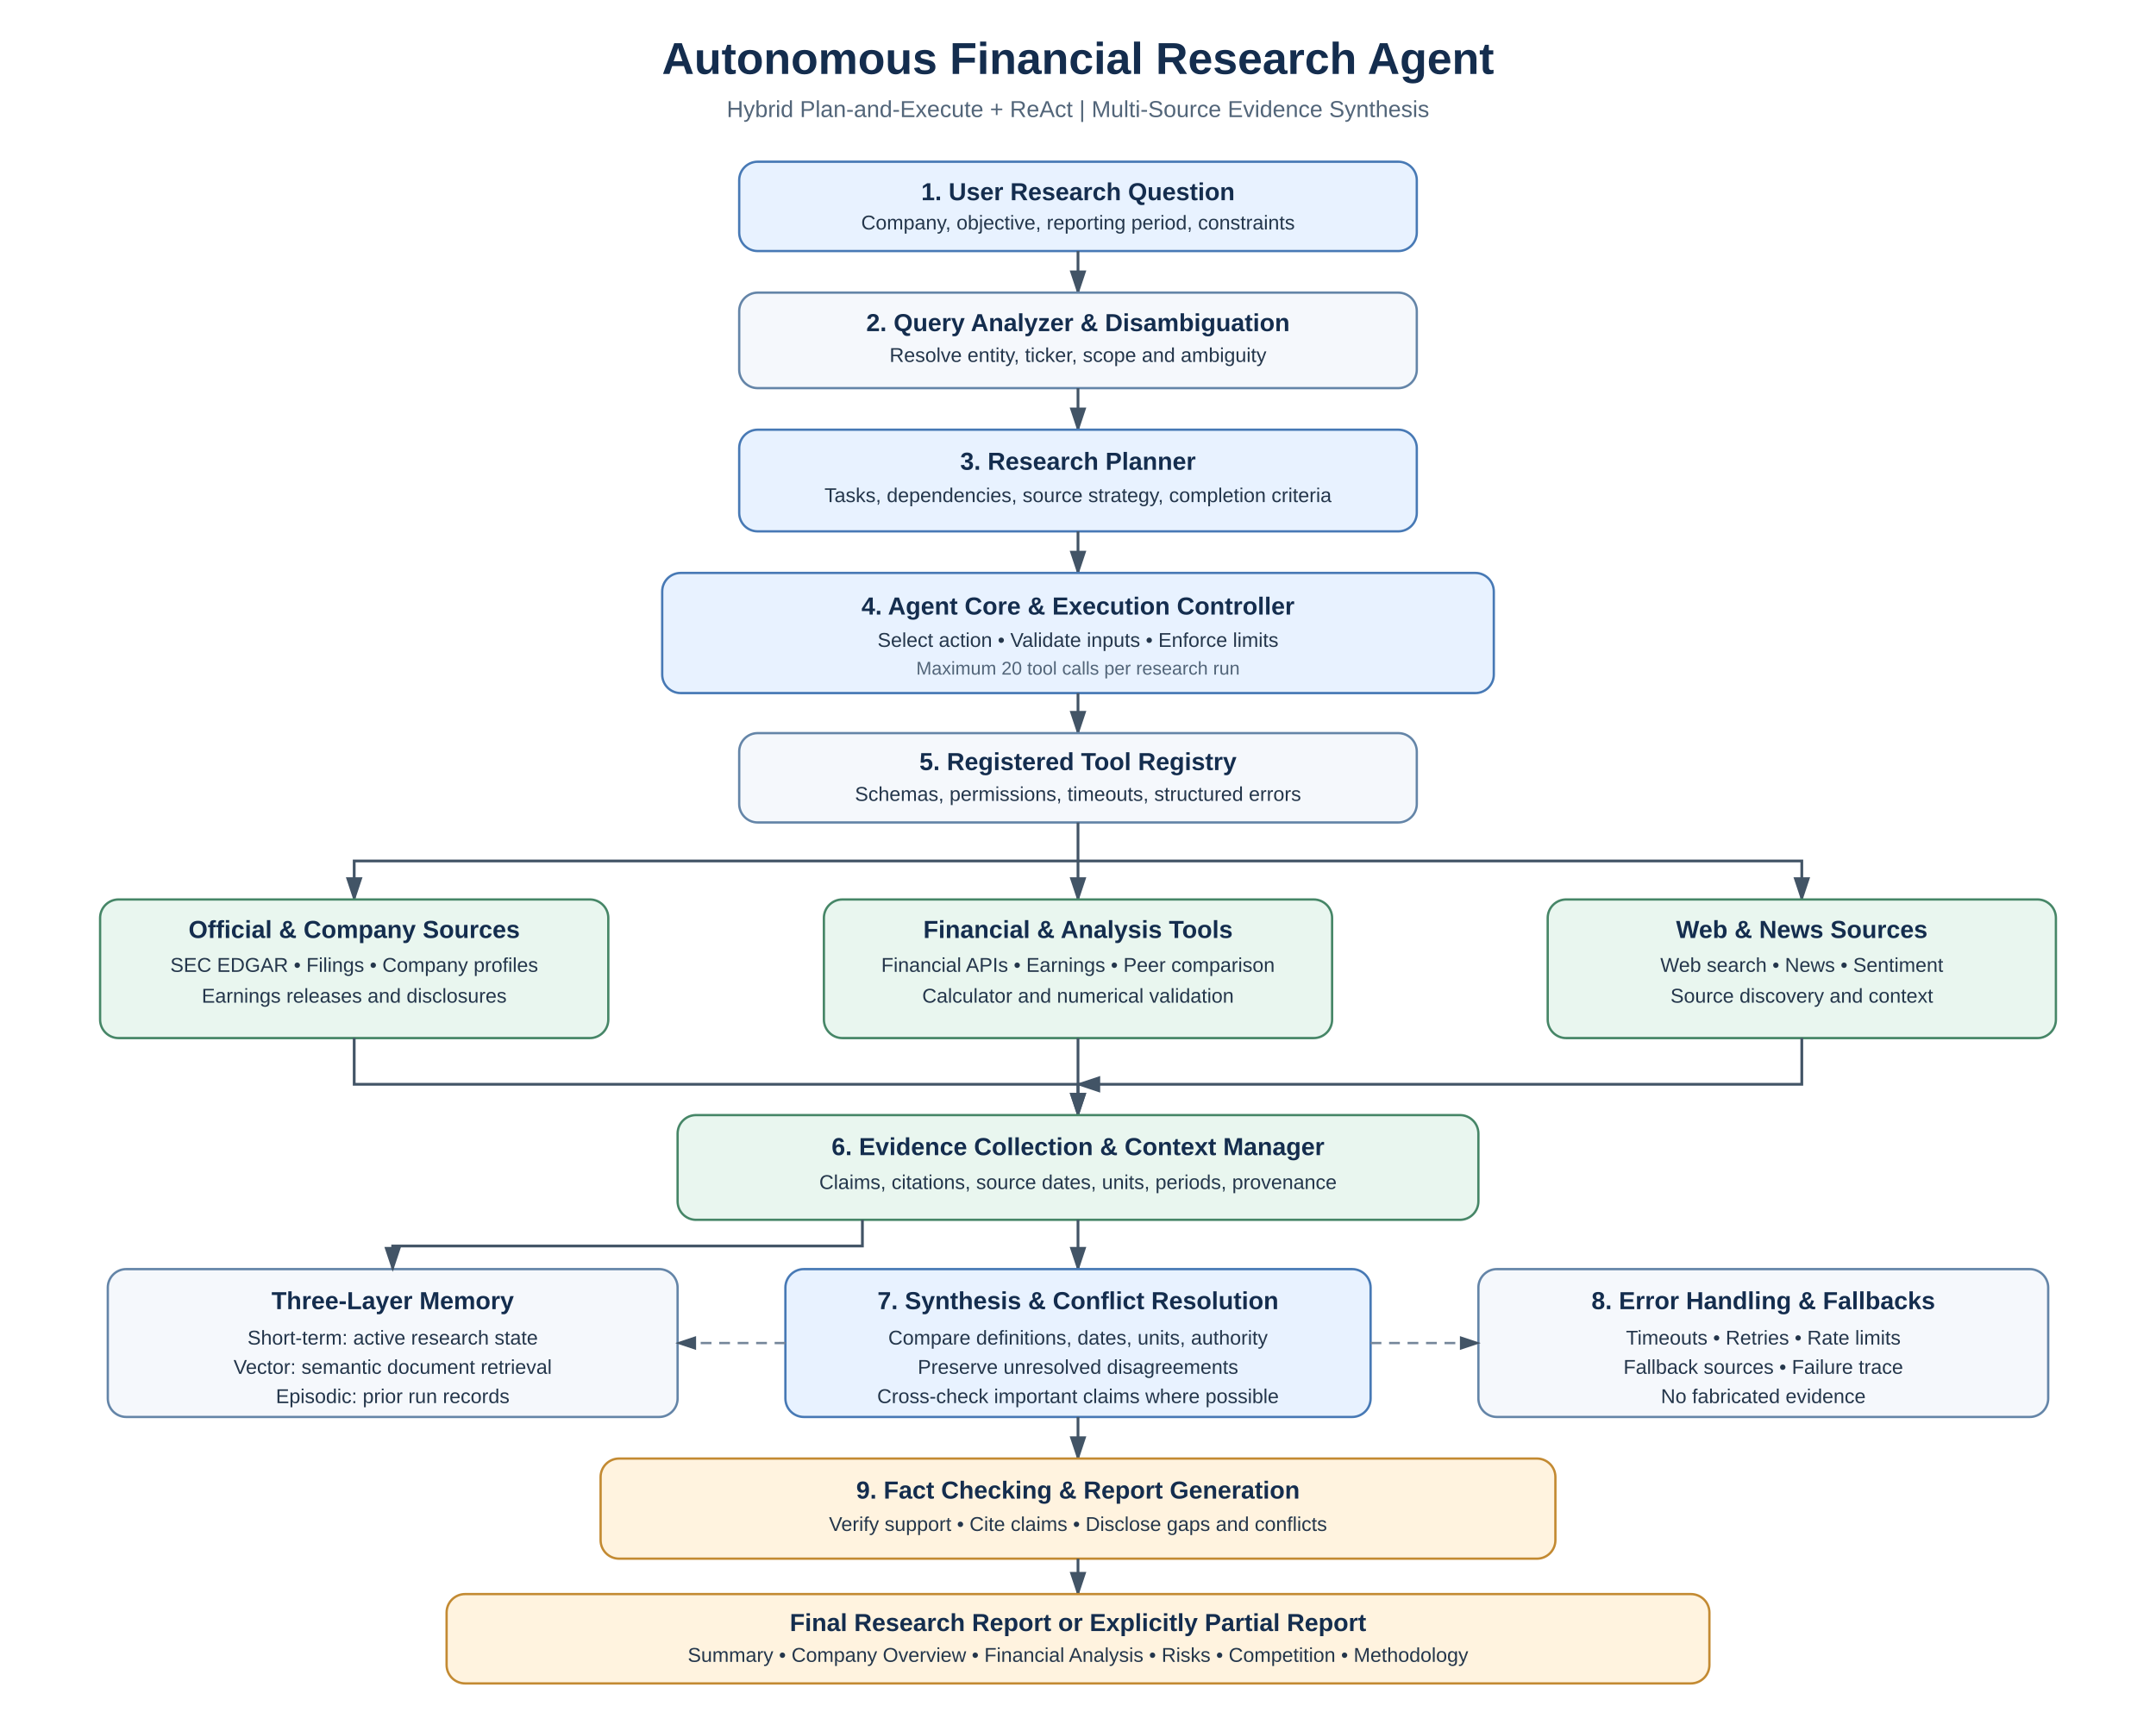
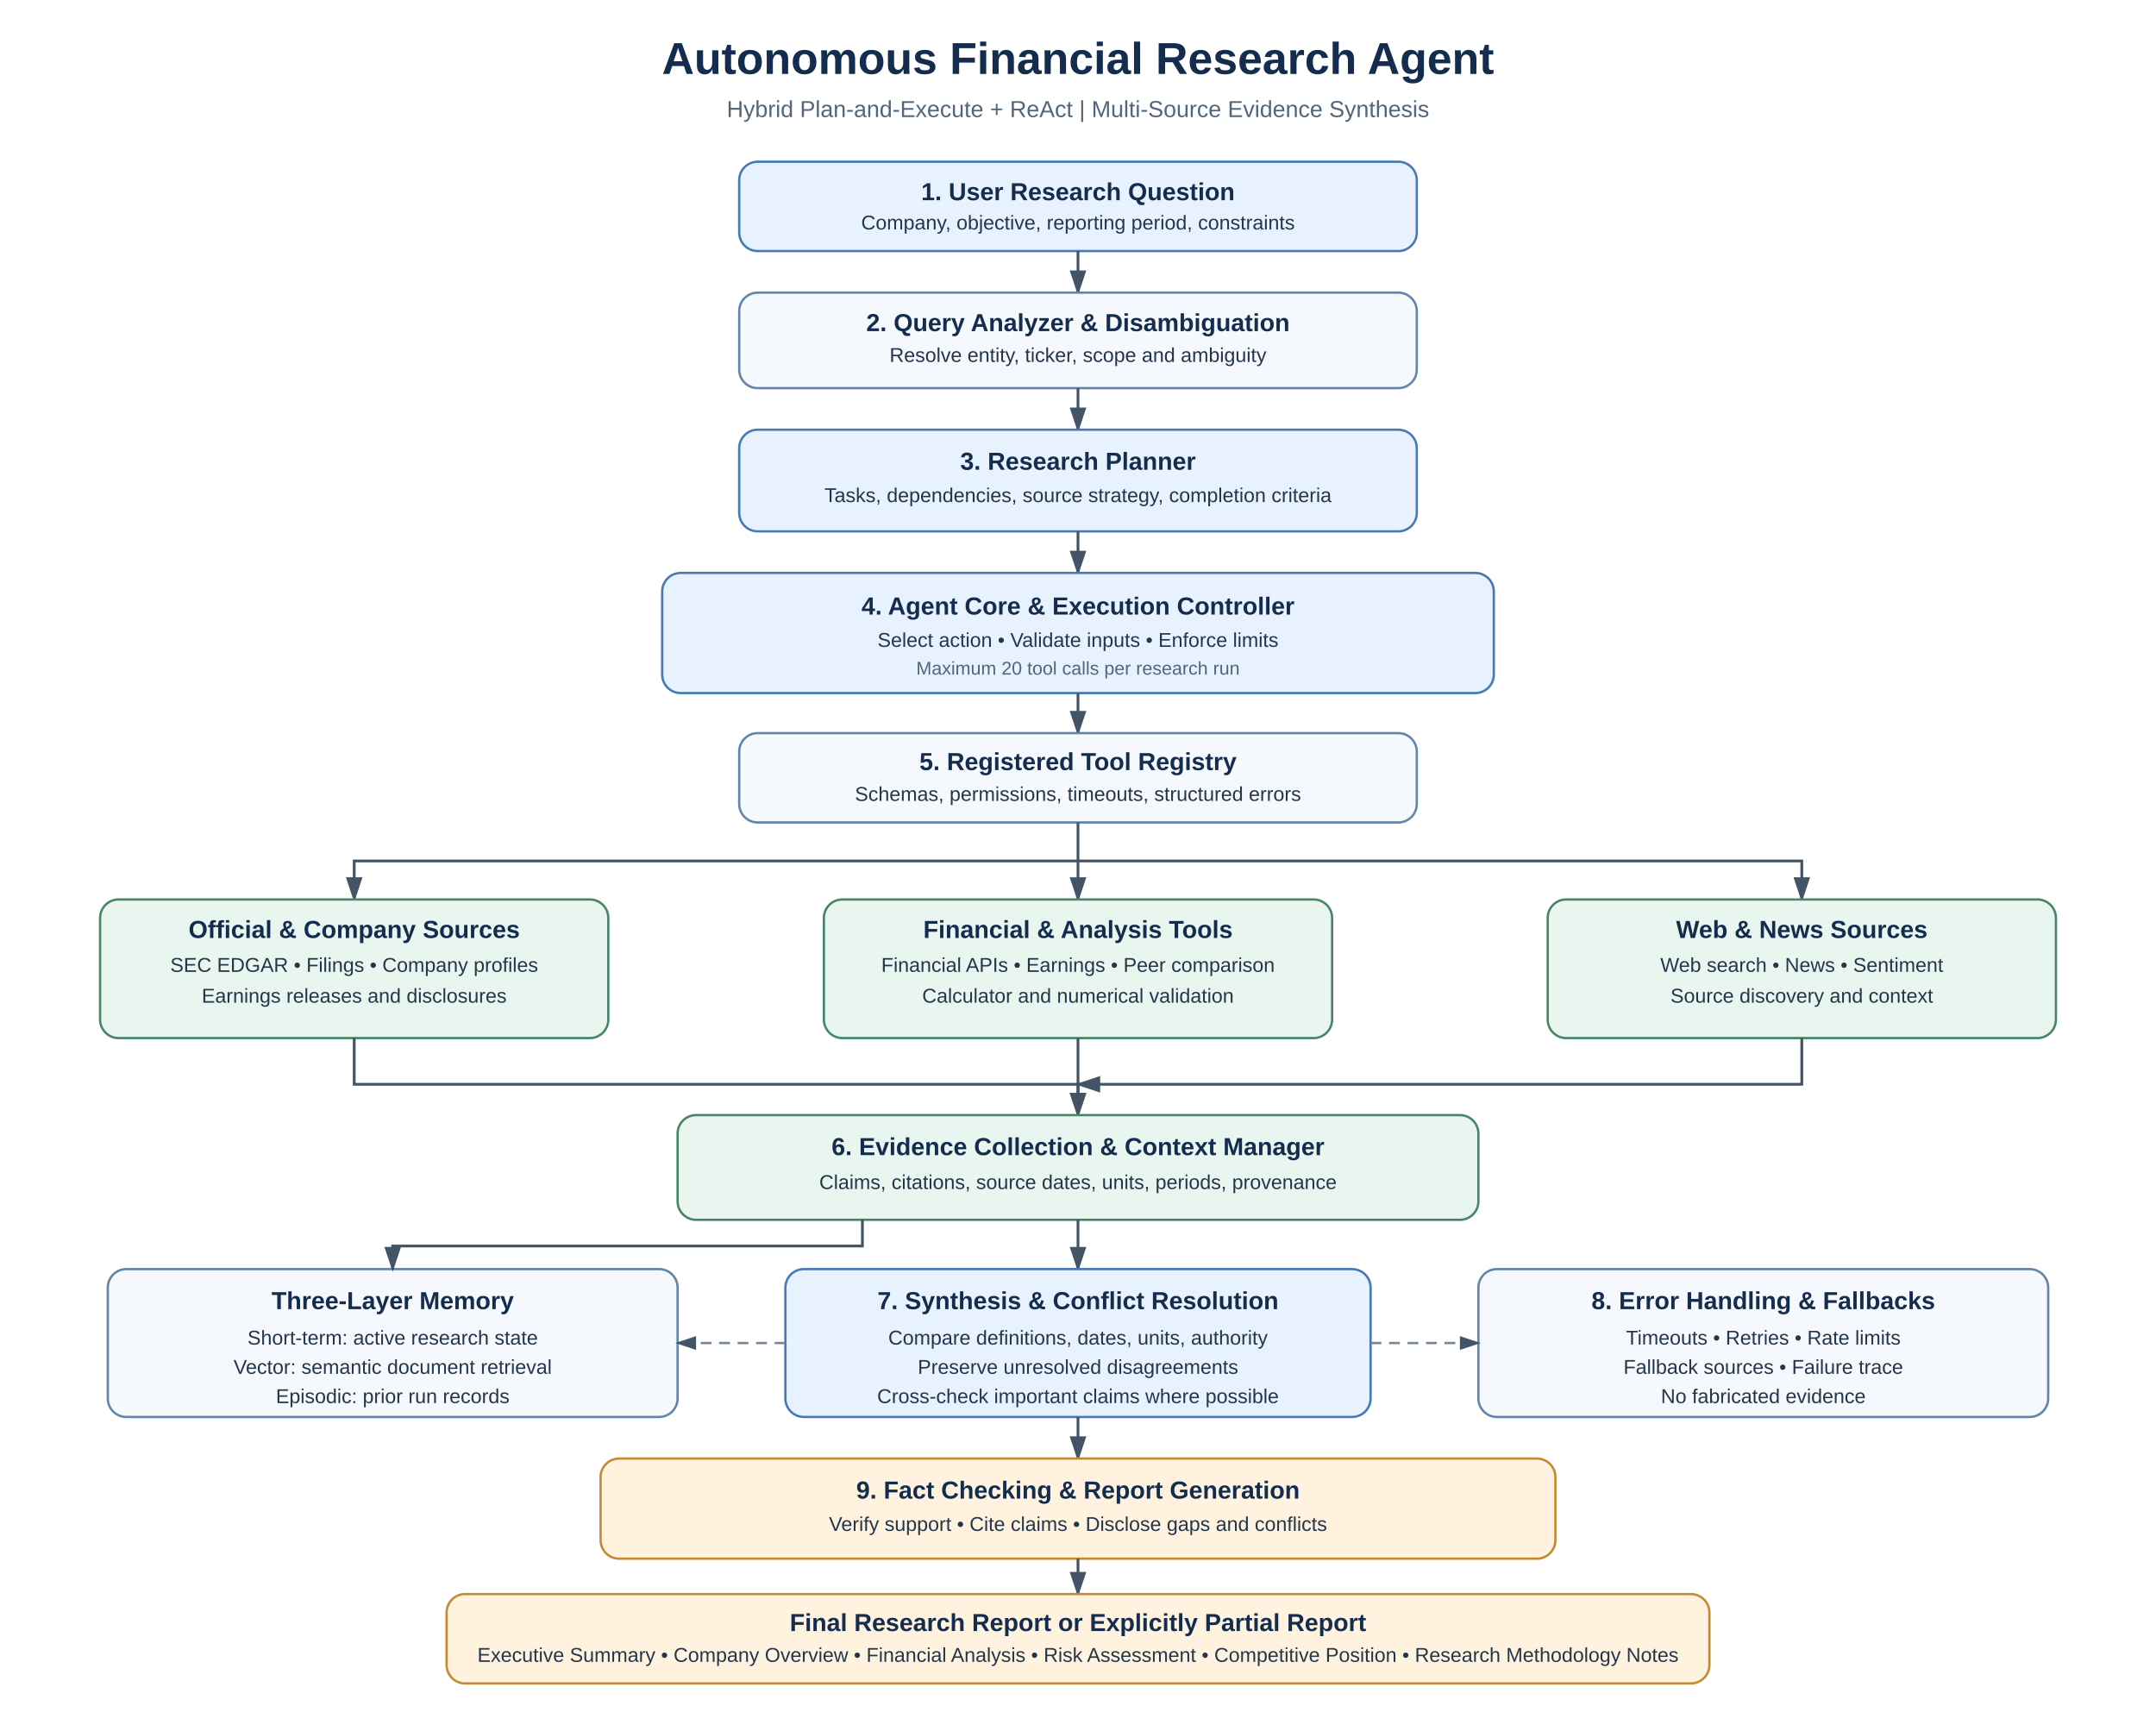
<svg xmlns="http://www.w3.org/2000/svg" width="1400" height="1120" viewBox="0 0 1400 1120">
  <defs>
    <marker id="arrow" markerWidth="10" markerHeight="10" refX="8" refY="3" orient="auto">
      <path d="M0,0 L0,6 L9,3 z" fill="#425466" />
    </marker>
    <style>
      .title { font: bold 29px Arial, sans-serif; fill: #142d4e; }
      .subtitle { font: 15px Arial, sans-serif; fill: #526579; }
      .heading { font: bold 16px Arial, sans-serif; fill: #142d4e; }
      .body { font: 13px Arial, sans-serif; fill: #24364b; }
      .small { font: 12px Arial, sans-serif; fill: #526579; }
      .node { fill: #f5f8fc; stroke: #6485a8; stroke-width: 1.5; rx: 12; }
      .control { fill: #e8f2ff; stroke: #4779b5; stroke-width: 1.5; rx: 12; }
      .evidence { fill: #e9f6ef; stroke: #468667; stroke-width: 1.5; rx: 12; }
      .output { fill: #fff3df; stroke: #c38a32; stroke-width: 1.5; rx: 12; }
      .edge { fill: none; stroke: #425466; stroke-width: 1.8; marker-end: url(#arrow); }
      .dashed { fill: none; stroke: #75869a; stroke-width: 1.5; stroke-dasharray: 7 5; marker-end: url(#arrow); }
    </style>
  </defs>
  <rect width="1400" height="1120" fill="#ffffff" />
  <text x="700" y="48" text-anchor="middle" class="title">Autonomous Financial Research Agent</text>
  <text x="700" y="76" text-anchor="middle" class="subtitle">Hybrid Plan-and-Execute + ReAct | Multi-Source Evidence Synthesis</text>
  <rect x="480" y="105" width="440" height="58" class="control" />
  <text x="700" y="130" text-anchor="middle" class="heading">1. User Research Question</text>
  <text x="700" y="149" text-anchor="middle" class="body">Company, objective, reporting period, constraints</text>
  <path d="M700 163 V190" class="edge" />
  <rect x="480" y="190" width="440" height="62" class="node" />
  <text x="700" y="215" text-anchor="middle" class="heading">2. Query Analyzer &amp; Disambiguation</text>
  <text x="700" y="235" text-anchor="middle" class="body">Resolve entity, ticker, scope and ambiguity</text>
  <path d="M700 252 V279" class="edge" />
  <rect x="480" y="279" width="440" height="66" class="control" />
  <text x="700" y="305" text-anchor="middle" class="heading">3. Research Planner</text>
  <text x="700" y="326" text-anchor="middle" class="body">Tasks, dependencies, source strategy, completion criteria</text>
  <path d="M700 345 V372" class="edge" />
  <rect x="430" y="372" width="540" height="78" class="control" />
  <text x="700" y="399" text-anchor="middle" class="heading">4. Agent Core &amp; Execution Controller</text>
  <text x="700" y="420" text-anchor="middle" class="body">Select action • Validate inputs • Enforce limits</text>
  <text x="700" y="438" text-anchor="middle" class="small">Maximum 20 tool calls per research run</text>
  <path d="M700 450 V476" class="edge" />
  <rect x="480" y="476" width="440" height="58" class="node" />
  <text x="700" y="500" text-anchor="middle" class="heading">5. Registered Tool Registry</text>
  <text x="700" y="520" text-anchor="middle" class="body">Schemas, permissions, timeouts, structured errors</text>
  <path d="M700 534 V559 H230 V584" class="edge" />
  <path d="M700 559 V584" class="edge" />
  <path d="M700 559 H1170 V584" class="edge" />
  <rect x="65" y="584" width="330" height="90" class="evidence" />
  <text x="230" y="609" text-anchor="middle" class="heading">Official &amp; Company Sources</text>
  <text x="230" y="631" text-anchor="middle" class="body">SEC EDGAR • Filings • Company profiles</text>
  <text x="230" y="651" text-anchor="middle" class="body">Earnings releases and disclosures</text>
  <rect x="535" y="584" width="330" height="90" class="evidence" />
  <text x="700" y="609" text-anchor="middle" class="heading">Financial &amp; Analysis Tools</text>
  <text x="700" y="631" text-anchor="middle" class="body">Financial APIs • Earnings • Peer comparison</text>
  <text x="700" y="651" text-anchor="middle" class="body">Calculator and numerical validation</text>
  <rect x="1005" y="584" width="330" height="90" class="evidence" />
  <text x="1170" y="609" text-anchor="middle" class="heading">Web &amp; News Sources</text>
  <text x="1170" y="631" text-anchor="middle" class="body">Web search • News • Sentiment</text>
  <text x="1170" y="651" text-anchor="middle" class="body">Source discovery and context</text>
  <path d="M230 674 V704 H700 V724" class="edge" />
  <path d="M700 674 V724" class="edge" />
  <path d="M1170 674 V704 H700" class="edge" />
  <rect x="440" y="724" width="520" height="68" class="evidence" />
  <text x="700" y="750" text-anchor="middle" class="heading">6. Evidence Collection &amp; Context Manager</text>
  <text x="700" y="772" text-anchor="middle" class="body">Claims, citations, source dates, units, periods, provenance</text>
  <rect x="70" y="824" width="370" height="96" class="node" />
  <text x="255" y="850" text-anchor="middle" class="heading">Three-Layer Memory</text>
  <text x="255" y="873" text-anchor="middle" class="body">Short-term: active research state</text>
  <text x="255" y="892" text-anchor="middle" class="body">Vector: semantic document retrieval</text>
  <text x="255" y="911" text-anchor="middle" class="body">Episodic: prior run records</text>
  <path d="M560 792 V809 H255 V824" class="edge" />
  <path d="M700 792 V824" class="edge" />
  <rect x="510" y="824" width="380" height="96" class="control" />
  <text x="700" y="850" text-anchor="middle" class="heading">7. Synthesis &amp; Conflict Resolution</text>
  <text x="700" y="873" text-anchor="middle" class="body">Compare definitions, dates, units, authority</text>
  <text x="700" y="892" text-anchor="middle" class="body">Preserve unresolved disagreements</text>
  <text x="700" y="911" text-anchor="middle" class="body">Cross-check important claims where possible</text>
  <rect x="960" y="824" width="370" height="96" class="node" />
  <text x="1145" y="850" text-anchor="middle" class="heading">8. Error Handling &amp; Fallbacks</text>
  <text x="1145" y="873" text-anchor="middle" class="body">Timeouts • Retries • Rate limits</text>
  <text x="1145" y="892" text-anchor="middle" class="body">Fallback sources • Failure trace</text>
  <text x="1145" y="911" text-anchor="middle" class="body">No fabricated evidence</text>
  <path d="M890 872 H960" class="dashed" />
  <path d="M510 872 H440" class="dashed" />
  <path d="M700 920 V947" class="edge" />
  <rect x="390" y="947" width="620" height="65" class="output" />
  <text x="700" y="973" text-anchor="middle" class="heading">9. Fact Checking &amp; Report Generation</text>
  <text x="700" y="994" text-anchor="middle" class="body">Verify support • Cite claims • Disclose gaps and conflicts</text>
  <path d="M700 1012 V1035" class="edge" />
  <rect x="290" y="1035" width="820" height="58" class="output" />
  <text x="700" y="1059" text-anchor="middle" class="heading">Final Research Report or Explicitly Partial Report</text>
-   <text x="700" y="1079" text-anchor="middle" class="body">Summary • Company Overview • Financial Analysis • Risks • Competition • Methodology</text>
+   <text x="700" y="1079" text-anchor="middle" class="body">Executive Summary • Company Overview • Financial Analysis • Risk Assessment • Competitive Position • Research Methodology Notes</text>
</svg>
